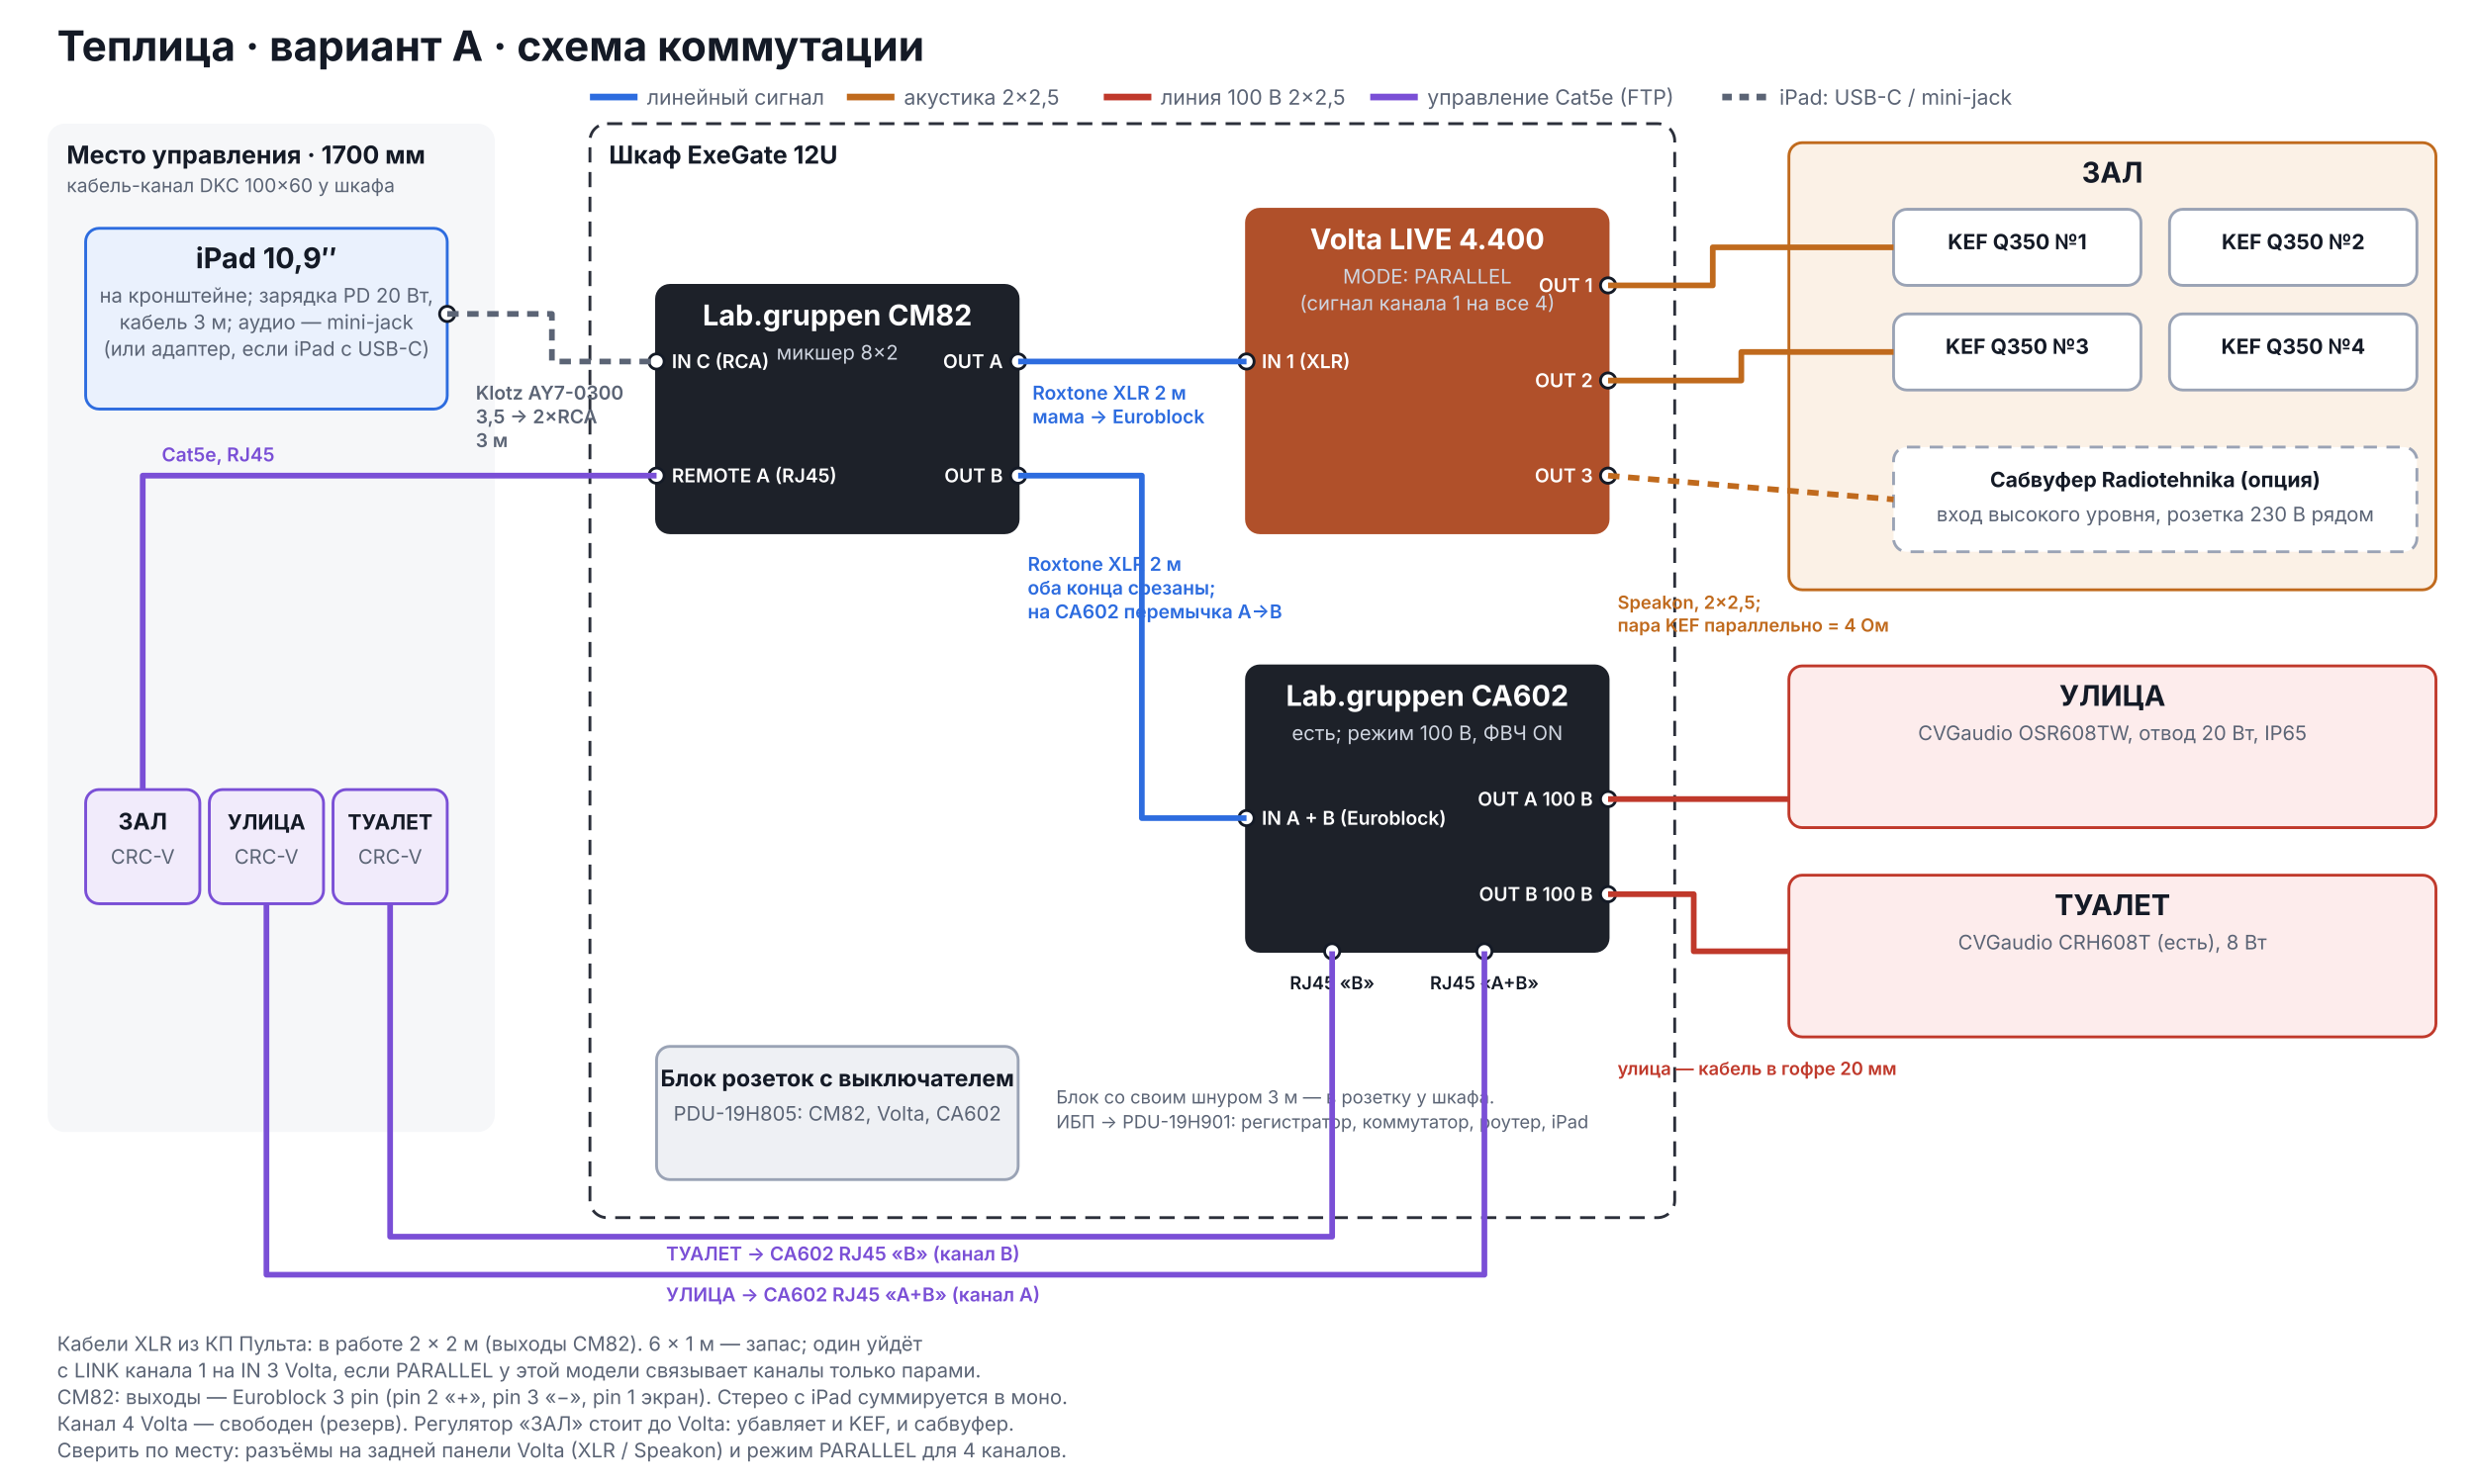
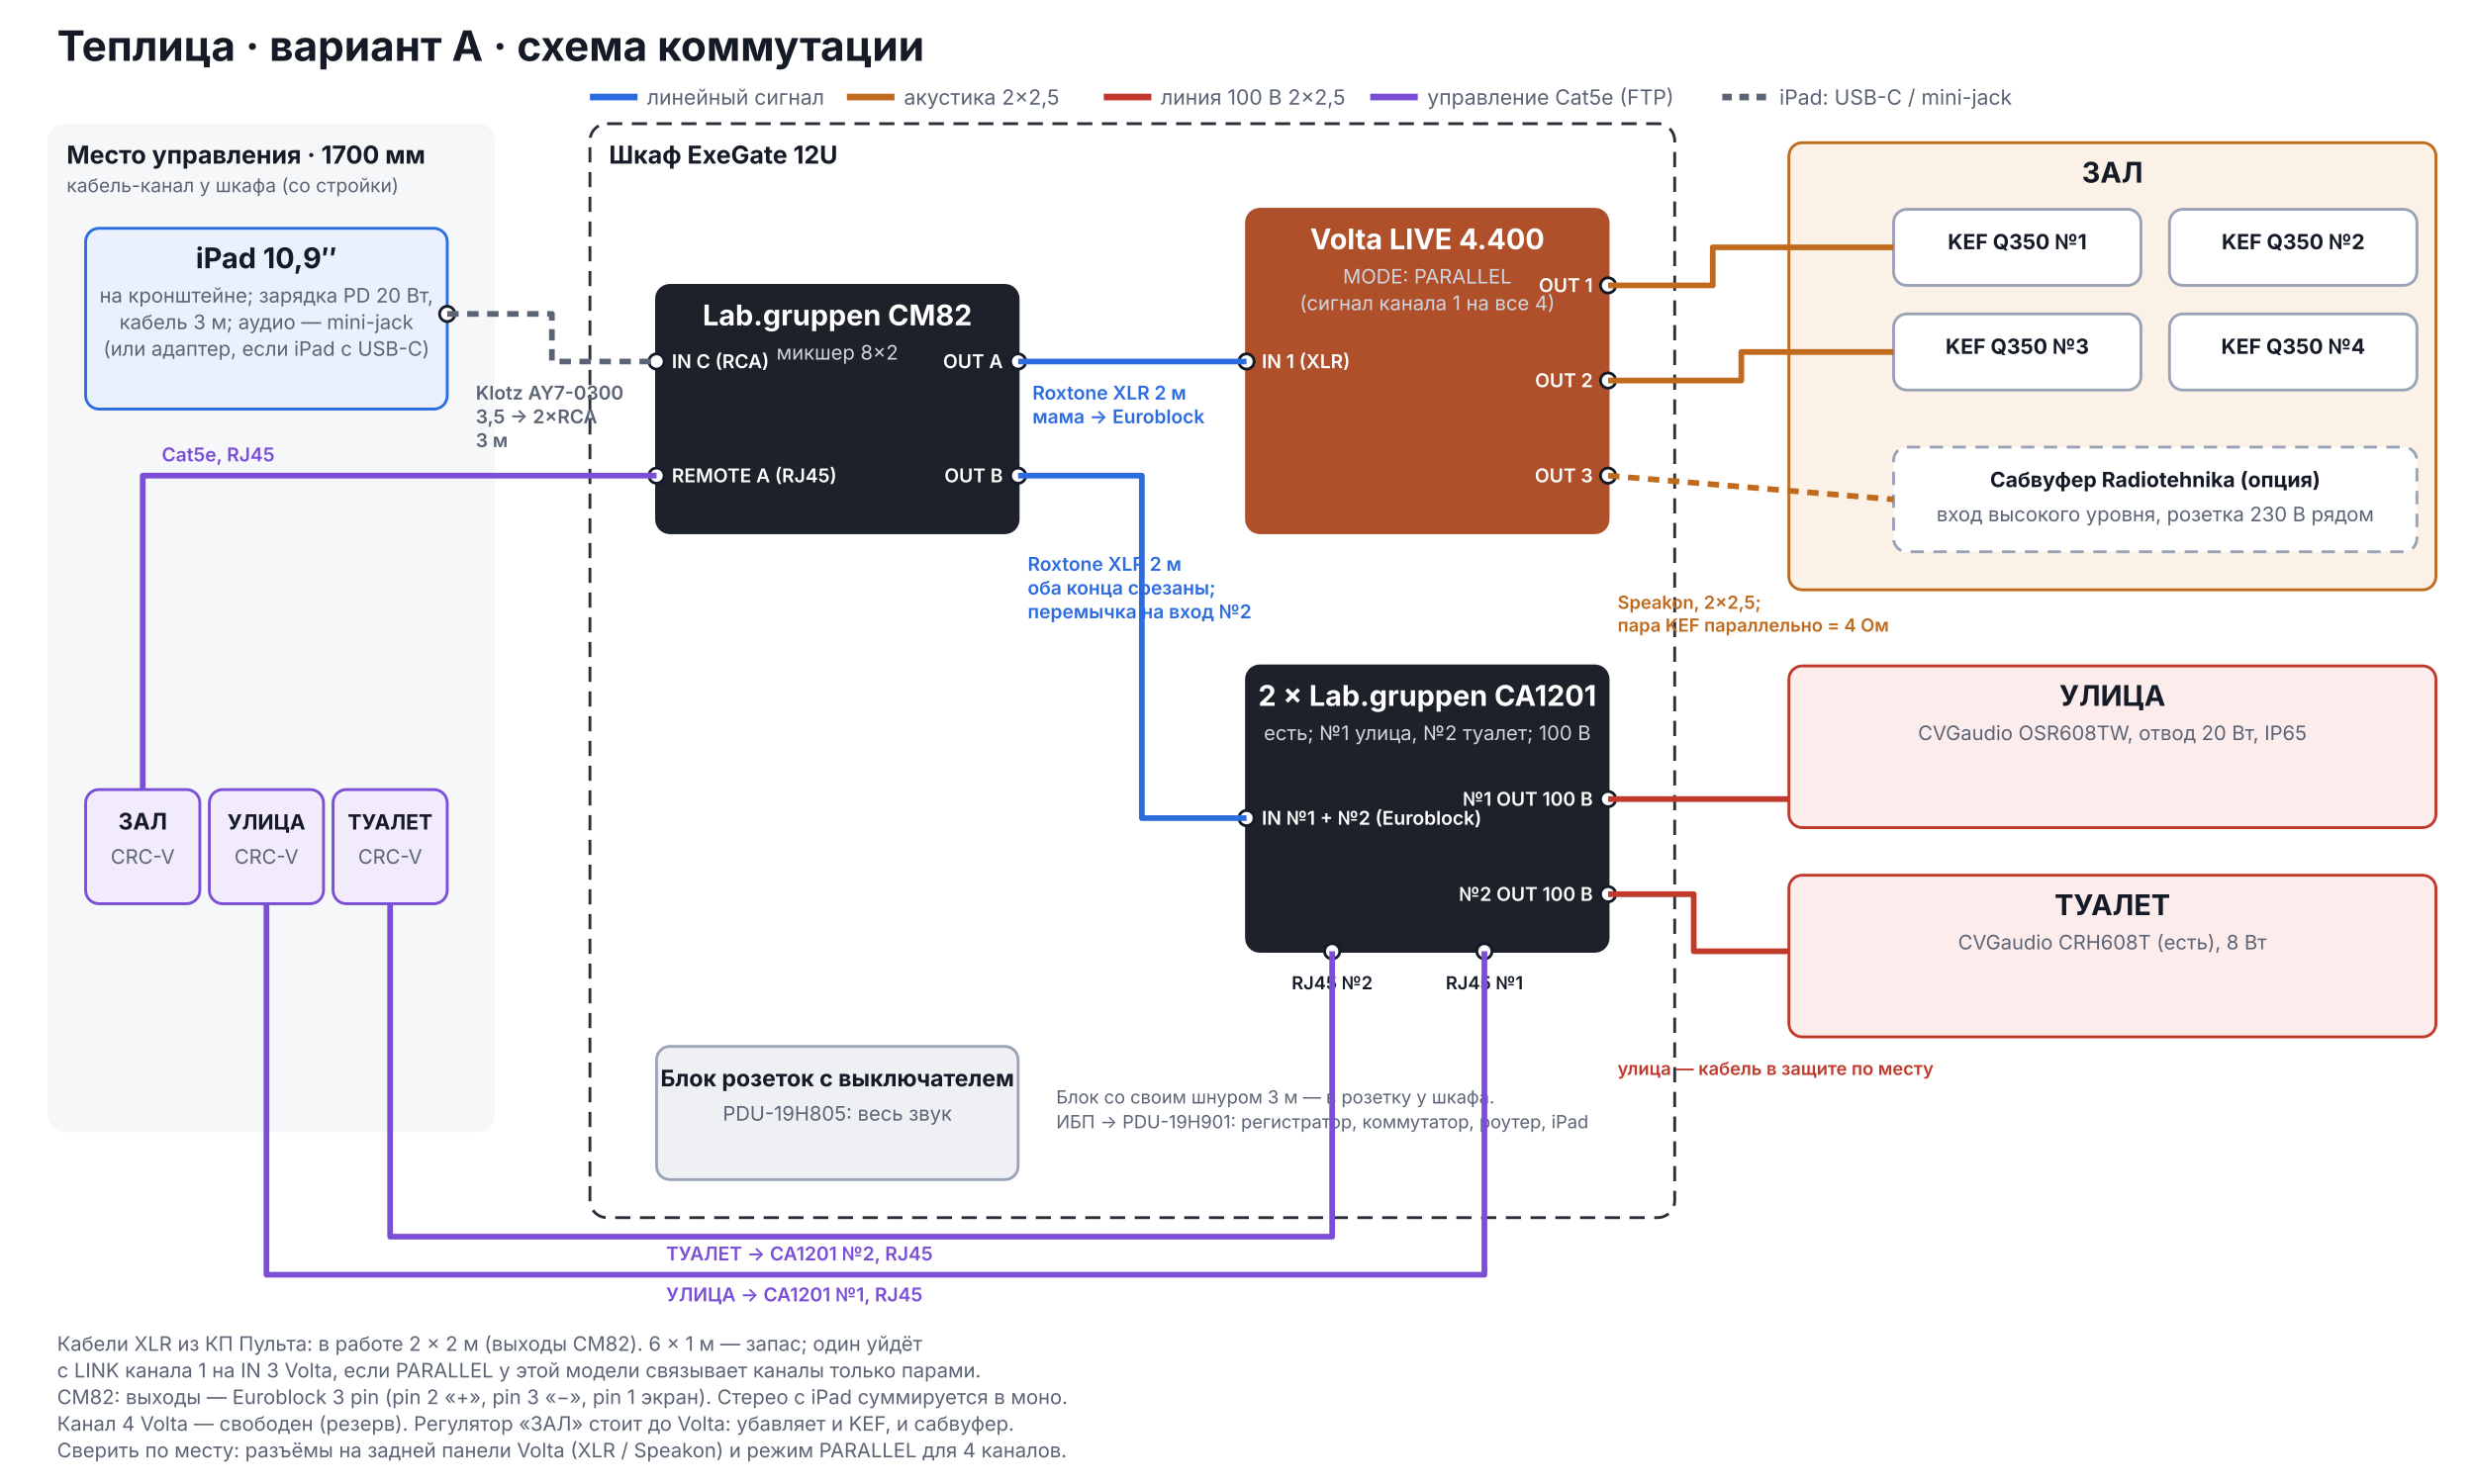
<svg xmlns="http://www.w3.org/2000/svg" viewBox="0 0 2600 1560" font-family="Inter, Arial, sans-serif">
  <rect width="2600" height="1560" fill="#ffffff" />
  <text x="60" y="64" font-size="44" font-weight="700" fill="#141a26">Теплица · вариант A · схема коммутации</text>
  <line x1="620" y1="102" x2="670" y2="102" stroke="#2d6cdf" stroke-width="7" />
  <text x="680" y="110" font-size="22" fill="#5b6475">линейный сигнал</text>
  <line x1="890" y1="102" x2="940" y2="102" stroke="#c06a1d" stroke-width="7" />
  <text x="950" y="110" font-size="22" fill="#5b6475">акустика 2×2,5</text>
  <line x1="1160" y1="102" x2="1210" y2="102" stroke="#c0392b" stroke-width="7" />
  <text x="1220" y="110" font-size="22" fill="#5b6475">линия 100 В 2×2,5</text>
  <line x1="1440" y1="102" x2="1490" y2="102" stroke="#7a4fd6" stroke-width="7" />
  <text x="1500" y="110" font-size="22" fill="#5b6475">управление Cat5e (FTP)</text>
  <line x1="1810" y1="102" x2="1860" y2="102" stroke="#5b6475" stroke-width="7" stroke-dasharray="10 8" />
  <text x="1870" y="110" font-size="22" fill="#5b6475">iPad: USB-C / mini-jack</text>
  <rect x="50" y="130" width="470" height="1060" rx="18" fill="#f6f7f9" />
  <text x="70" y="172" font-size="26" font-weight="700" fill="#141a26">Место управления · 1700 мм</text>
-   <text x="70" y="202" font-size="20" fill="#5b6475">кабель-канал DKC 100×60 у шкафа</text>
+   <text x="70" y="202" font-size="20" fill="#5b6475">кабель-канал у шкафа (со стройки)</text>
  <rect x="90" y="240" width="380" height="190" rx="14" fill="#eaf1fd" stroke="#2d6cdf" stroke-width="3" />
  <text x="280.0" y="282" text-anchor="middle" font-size="30" font-weight="700" fill="#141a26">iPad 10,9″</text>
  <text x="280.0" y="318" text-anchor="middle" font-size="21" fill="#5b6475">на кронштейне; зарядка PD 20 Вт,</text>
  <text x="280.0" y="346" text-anchor="middle" font-size="21" fill="#5b6475">кабель 3 м; аудио — mini-jack</text>
  <text x="280.0" y="374" text-anchor="middle" font-size="21" fill="#5b6475">(или адаптер, если iPad с USB-C)</text>
  <circle cx="470" cy="330" r="8" fill="#ffffff" stroke="#141a26" stroke-width="3" />
  <text x="486" y="337" text-anchor="start" font-size="20" font-weight="600" fill="#ffffff" />
  <rect x="90" y="830" width="120" height="120" rx="14" fill="#f1ebfb" stroke="#7a4fd6" stroke-width="3" />
  <text x="150.0" y="872" text-anchor="middle" font-size="24" font-weight="700" fill="#141a26">ЗАЛ</text>
  <text x="150.0" y="908" text-anchor="middle" font-size="21" fill="#5b6475">CRC-V</text>
  <rect x="220" y="830" width="120" height="120" rx="14" fill="#f1ebfb" stroke="#7a4fd6" stroke-width="3" />
  <text x="280.0" y="872" text-anchor="middle" font-size="22" font-weight="700" fill="#141a26">УЛИЦА</text>
  <text x="280.0" y="908" text-anchor="middle" font-size="21" fill="#5b6475">CRC-V</text>
  <rect x="350" y="830" width="120" height="120" rx="14" fill="#f1ebfb" stroke="#7a4fd6" stroke-width="3" />
  <text x="410.0" y="872" text-anchor="middle" font-size="22" font-weight="700" fill="#141a26">ТУАЛЕТ</text>
  <text x="410.0" y="908" text-anchor="middle" font-size="21" fill="#5b6475">CRC-V</text>
  <rect x="620" y="130" width="1140" height="1150" rx="18" fill="none" stroke="#2b2f3a" stroke-width="3" stroke-dasharray="16 10" />
  <text x="640" y="172" font-size="26" font-weight="700" fill="#141a26">Шкаф ExeGate 12U</text>
  <rect x="690" y="300" width="380" height="260" rx="14" fill="#1d2129" stroke="#1d2129" stroke-width="3" />
  <text x="880.0" y="342" text-anchor="middle" font-size="30" font-weight="700" fill="#ffffff">Lab.gruppen CM82</text>
  <text x="880.0" y="378" text-anchor="middle" font-size="21" fill="#cfd5e0">микшер 8×2</text>
  <circle cx="690" cy="380" r="8" fill="#ffffff" stroke="#141a26" stroke-width="3" />
  <text x="706" y="387" text-anchor="start" font-size="20" font-weight="600" fill="#ffffff">IN C (RCA)</text>
  <circle cx="690" cy="500" r="8" fill="#ffffff" stroke="#141a26" stroke-width="3" />
  <text x="706" y="507" text-anchor="start" font-size="20" font-weight="600" fill="#ffffff">REMOTE A (RJ45)</text>
  <circle cx="1070" cy="380" r="8" fill="#ffffff" stroke="#141a26" stroke-width="3" />
  <text x="1054" y="387" text-anchor="end" font-size="20" font-weight="600" fill="#ffffff">OUT A</text>
  <circle cx="1070" cy="500" r="8" fill="#ffffff" stroke="#141a26" stroke-width="3" />
  <text x="1054" y="507" text-anchor="end" font-size="20" font-weight="600" fill="#ffffff">OUT B</text>
  <rect x="1310" y="220" width="380" height="340" rx="14" fill="#b0502a" stroke="#b0502a" stroke-width="3" />
  <text x="1500.0" y="262" text-anchor="middle" font-size="30" font-weight="700" fill="#ffffff">Volta LIVE 4.400</text>
  <text x="1500.0" y="298" text-anchor="middle" font-size="21" fill="#cfd5e0">MODE: PARALLEL</text>
  <text x="1500.0" y="326" text-anchor="middle" font-size="21" fill="#cfd5e0">(сигнал канала 1 на все 4)</text>
  <circle cx="1310" cy="380" r="8" fill="#ffffff" stroke="#141a26" stroke-width="3" />
  <text x="1326" y="387" text-anchor="start" font-size="20" font-weight="600" fill="#ffffff">IN 1 (XLR)</text>
  <circle cx="1690" cy="300" r="8" fill="#ffffff" stroke="#141a26" stroke-width="3" />
  <text x="1674" y="307" text-anchor="end" font-size="20" font-weight="600" fill="#ffffff">OUT 1</text>
  <circle cx="1690" cy="400" r="8" fill="#ffffff" stroke="#141a26" stroke-width="3" />
  <text x="1674" y="407" text-anchor="end" font-size="20" font-weight="600" fill="#ffffff">OUT 2</text>
  <circle cx="1690" cy="500" r="8" fill="#ffffff" stroke="#141a26" stroke-width="3" />
  <text x="1674" y="507" text-anchor="end" font-size="20" font-weight="600" fill="#ffffff">OUT 3</text>
  <rect x="1310" y="700" width="380" height="300" rx="14" fill="#1d2129" stroke="#1d2129" stroke-width="3" />
-   <text x="1500.0" y="742" text-anchor="middle" font-size="30" font-weight="700" fill="#ffffff">Lab.gruppen CA602</text>
-   <text x="1500.0" y="778" text-anchor="middle" font-size="21" fill="#cfd5e0">есть; режим 100 В, ФВЧ ON</text>
+   <text x="1500.0" y="742" text-anchor="middle" font-size="30" font-weight="700" fill="#ffffff">2 × Lab.gruppen CA1201</text>
+   <text x="1500.0" y="778" text-anchor="middle" font-size="21" fill="#cfd5e0">есть; №1 улица, №2 туалет; 100 В</text>
  <circle cx="1310" cy="860" r="8" fill="#ffffff" stroke="#141a26" stroke-width="3" />
-   <text x="1326" y="867" text-anchor="start" font-size="20" font-weight="600" fill="#ffffff">IN A + B (Euroblock)</text>
+   <text x="1326" y="867" text-anchor="start" font-size="20" font-weight="600" fill="#ffffff">IN №1 + №2 (Euroblock)</text>
  <circle cx="1690" cy="840" r="8" fill="#ffffff" stroke="#141a26" stroke-width="3" />
-   <text x="1674" y="847" text-anchor="end" font-size="20" font-weight="600" fill="#ffffff">OUT A 100 В</text>
+   <text x="1674" y="847" text-anchor="end" font-size="20" font-weight="600" fill="#ffffff">№1 OUT 100 В</text>
  <circle cx="1690" cy="940" r="8" fill="#ffffff" stroke="#141a26" stroke-width="3" />
-   <text x="1674" y="947" text-anchor="end" font-size="20" font-weight="600" fill="#ffffff">OUT B 100 В</text>
+   <text x="1674" y="947" text-anchor="end" font-size="20" font-weight="600" fill="#ffffff">№2 OUT 100 В</text>
  <circle cx="1400" cy="1000" r="8" fill="#ffffff" stroke="#141a26" stroke-width="3" />
  <text x="1416" y="1007" text-anchor="start" font-size="20" font-weight="600" fill="#ffffff" />
  <circle cx="1560" cy="1000" r="8" fill="#ffffff" stroke="#141a26" stroke-width="3" />
  <text x="1576" y="1007" text-anchor="start" font-size="20" font-weight="600" fill="#ffffff" />
-   <text x="1400" y="1040" text-anchor="middle" font-size="19" font-weight="600" fill="#141a26">RJ45 «B»</text>
-   <text x="1560" y="1040" text-anchor="middle" font-size="19" font-weight="600" fill="#141a26">RJ45 «A+B»</text>
+   <text x="1400" y="1040" text-anchor="middle" font-size="19" font-weight="600" fill="#141a26">RJ45 №2</text>
+   <text x="1560" y="1040" text-anchor="middle" font-size="19" font-weight="600" fill="#141a26">RJ45 №1</text>
  <rect x="690" y="1100" width="380" height="140" rx="14" fill="#eef0f4" stroke="#9aa3b5" stroke-width="3" />
  <text x="880.0" y="1142" text-anchor="middle" font-size="24" font-weight="700" fill="#141a26">Блок розеток с выключателем</text>
-   <text x="880.0" y="1178" text-anchor="middle" font-size="21" fill="#5b6475">PDU-19H805: CM82, Volta, CA602</text>
+   <text x="880.0" y="1178" text-anchor="middle" font-size="21" fill="#5b6475">PDU-19H805: весь звук</text>
  <text x="1110" y="1160" font-size="19" fill="#5b6475">Блок со своим шнуром 3 м — в розетку у шкафа.</text>
  <text x="1110" y="1186" font-size="19" fill="#5b6475">ИБП → PDU-19H901: регистратор, коммутатор, роутер, iPad</text>
  <rect x="1880" y="150" width="680" height="470" rx="14" fill="#fbf1e6" stroke="#c06a1d" stroke-width="3" />
  <text x="2220.0" y="192" text-anchor="middle" font-size="30" font-weight="700" fill="#141a26">ЗАЛ</text>
  <rect x="1990" y="220" width="260" height="80" rx="14" fill="#ffffff" stroke="#9aa3b5" stroke-width="3" />
  <text x="2120.0" y="262" text-anchor="middle" font-size="22" font-weight="700" fill="#141a26">KEF Q350 №1</text>
  <rect x="2280" y="220" width="260" height="80" rx="14" fill="#ffffff" stroke="#9aa3b5" stroke-width="3" />
  <text x="2410.0" y="262" text-anchor="middle" font-size="22" font-weight="700" fill="#141a26">KEF Q350 №2</text>
  <rect x="1990" y="330" width="260" height="80" rx="14" fill="#ffffff" stroke="#9aa3b5" stroke-width="3" />
  <text x="2120.0" y="372" text-anchor="middle" font-size="22" font-weight="700" fill="#141a26">KEF Q350 №3</text>
  <rect x="2280" y="330" width="260" height="80" rx="14" fill="#ffffff" stroke="#9aa3b5" stroke-width="3" />
  <text x="2410.0" y="372" text-anchor="middle" font-size="22" font-weight="700" fill="#141a26">KEF Q350 №4</text>
  <rect x="1990" y="470" width="550" height="110" rx="14" fill="#ffffff" stroke="#9aa3b5" stroke-width="3" stroke-dasharray="14 10" />
  <text x="2265.0" y="512" text-anchor="middle" font-size="22" font-weight="700" fill="#141a26">Сабвуфер Radiotehnika (опция)</text>
  <text x="2265.0" y="548" text-anchor="middle" font-size="21" fill="#5b6475">вход высокого уровня, розетка 230 В рядом</text>
  <rect x="1880" y="700" width="680" height="170" rx="14" fill="#fdecec" stroke="#c0392b" stroke-width="3" />
  <text x="2220.0" y="742" text-anchor="middle" font-size="30" font-weight="700" fill="#141a26">УЛИЦА</text>
  <text x="2220.0" y="778" text-anchor="middle" font-size="21" fill="#5b6475">CVGaudio OSR608TW, отвод 20 Вт, IP65</text>
  <rect x="1880" y="920" width="680" height="170" rx="14" fill="#fdecec" stroke="#c0392b" stroke-width="3" />
  <text x="2220.0" y="962" text-anchor="middle" font-size="30" font-weight="700" fill="#141a26">ТУАЛЕТ</text>
  <text x="2220.0" y="998" text-anchor="middle" font-size="21" fill="#5b6475">CVGaudio CRH608T (есть), 8 Вт</text>
  <path d="M470 330 L580 330 L580 380 L690 380" fill="none" stroke="#5b6475" stroke-width="6" stroke-linejoin="round" stroke-dasharray="12 9" />
  <text x="500" y="420" font-size="20" fill="#5b6475" font-weight="600">Klotz AY7-0300</text>
  <text x="500" y="445" font-size="20" fill="#5b6475" font-weight="600">3,5 → 2×RCA</text>
  <text x="500" y="470" font-size="20" fill="#5b6475" font-weight="600">3 м</text>
  <path d="M1070 380 L1310 380" fill="none" stroke="#2d6cdf" stroke-width="6" stroke-linejoin="round" />
  <text x="1085" y="420" font-size="20" fill="#2d6cdf" font-weight="600">Roxtone XLR 2 м</text>
  <text x="1085" y="445" font-size="20" fill="#2d6cdf" font-weight="600">мама → Euroblock</text>
  <path d="M1070 500 L1200 500 L1200 860 L1310 860" fill="none" stroke="#2d6cdf" stroke-width="6" stroke-linejoin="round" />
  <text x="1080" y="600" font-size="20" fill="#2d6cdf" font-weight="600">Roxtone XLR 2 м</text>
  <text x="1080" y="625" font-size="20" fill="#2d6cdf" font-weight="600">оба конца срезаны;</text>
-   <text x="1080" y="650" font-size="20" fill="#2d6cdf" font-weight="600">на CA602 перемычка A→B</text>
+   <text x="1080" y="650" font-size="20" fill="#2d6cdf" font-weight="600">перемычка на вход №2</text>
  <path d="M1690 300 L1800 300 L1800 260 L1990 260" fill="none" stroke="#c06a1d" stroke-width="6" stroke-linejoin="round" />
  <path d="M1690 400 L1830 400 L1830 370 L1990 370" fill="none" stroke="#c06a1d" stroke-width="6" stroke-linejoin="round" />
  <path d="M1690 500 L1990 525" fill="none" stroke="#c06a1d" stroke-width="6" stroke-linejoin="round" stroke-dasharray="12 9" />
  <text x="1700" y="640" font-size="19" fill="#c06a1d" font-weight="600">Speakon, 2×2,5;</text>
  <text x="1700" y="664" font-size="19" fill="#c06a1d" font-weight="600">пара KEF параллельно = 4 Ом</text>
  <path d="M1690 840 L1880 840" fill="none" stroke="#c0392b" stroke-width="6" stroke-linejoin="round" />
  <path d="M1690 940 L1780 940 L1780 1000 L1880 1000" fill="none" stroke="#c0392b" stroke-width="6" stroke-linejoin="round" />
-   <text x="1700" y="1130" font-size="19" fill="#c0392b" font-weight="600">улица — кабель в гофре 20 мм</text>
+   <text x="1700" y="1130" font-size="19" fill="#c0392b" font-weight="600">улица — кабель в защите по месту</text>
  <path d="M150 830 L150 500 L690 500" fill="none" stroke="#7a4fd6" stroke-width="6" stroke-linejoin="round" />
  <text x="170" y="485" font-size="20" fill="#7a4fd6" font-weight="600">Cat5e, RJ45</text>
  <path d="M410 950 L410 1300 L1400 1300 L1400 1000" fill="none" stroke="#7a4fd6" stroke-width="6" stroke-linejoin="round" />
  <path d="M280 950 L280 1340 L1560 1340 L1560 1000" fill="none" stroke="#7a4fd6" stroke-width="6" stroke-linejoin="round" />
-   <text x="700" y="1325" font-size="20" fill="#7a4fd6" font-weight="600">ТУАЛЕТ → CA602 RJ45 «B» (канал B)</text>
-   <text x="700" y="1368" font-size="20" fill="#7a4fd6" font-weight="600">УЛИЦА → CA602 RJ45 «A+B» (канал A)</text>
+   <text x="700" y="1325" font-size="20" fill="#7a4fd6" font-weight="600">ТУАЛЕТ → CA1201 №2, RJ45</text>
+   <text x="700" y="1368" font-size="20" fill="#7a4fd6" font-weight="600">УЛИЦА → CA1201 №1, RJ45</text>
  <text x="60" y="1420" font-size="21" fill="#5b6475">Кабели XLR из КП Пульта: в работе 2 × 2 м (выходы CM82). 6 × 1 м — запас; один уйдёт</text>
  <text x="60" y="1448" font-size="21" fill="#5b6475">с LINK канала 1 на IN 3 Volta, если PARALLEL у этой модели связывает каналы только парами.</text>
  <text x="60" y="1476" font-size="21" fill="#5b6475">CM82: выходы — Euroblock 3 pin (pin 2 «+», pin 3 «−», pin 1 экран). Стерео с iPad суммируется в моно.</text>
  <text x="60" y="1504" font-size="21" fill="#5b6475">Канал 4 Volta — свободен (резерв). Регулятор «ЗАЛ» стоит до Volta: убавляет и KEF, и сабвуфер.</text>
  <text x="60" y="1532" font-size="21" fill="#5b6475">Сверить по месту: разъёмы на задней панели Volta (XLR / Speakon) и режим PARALLEL для 4 каналов.</text>
</svg>
